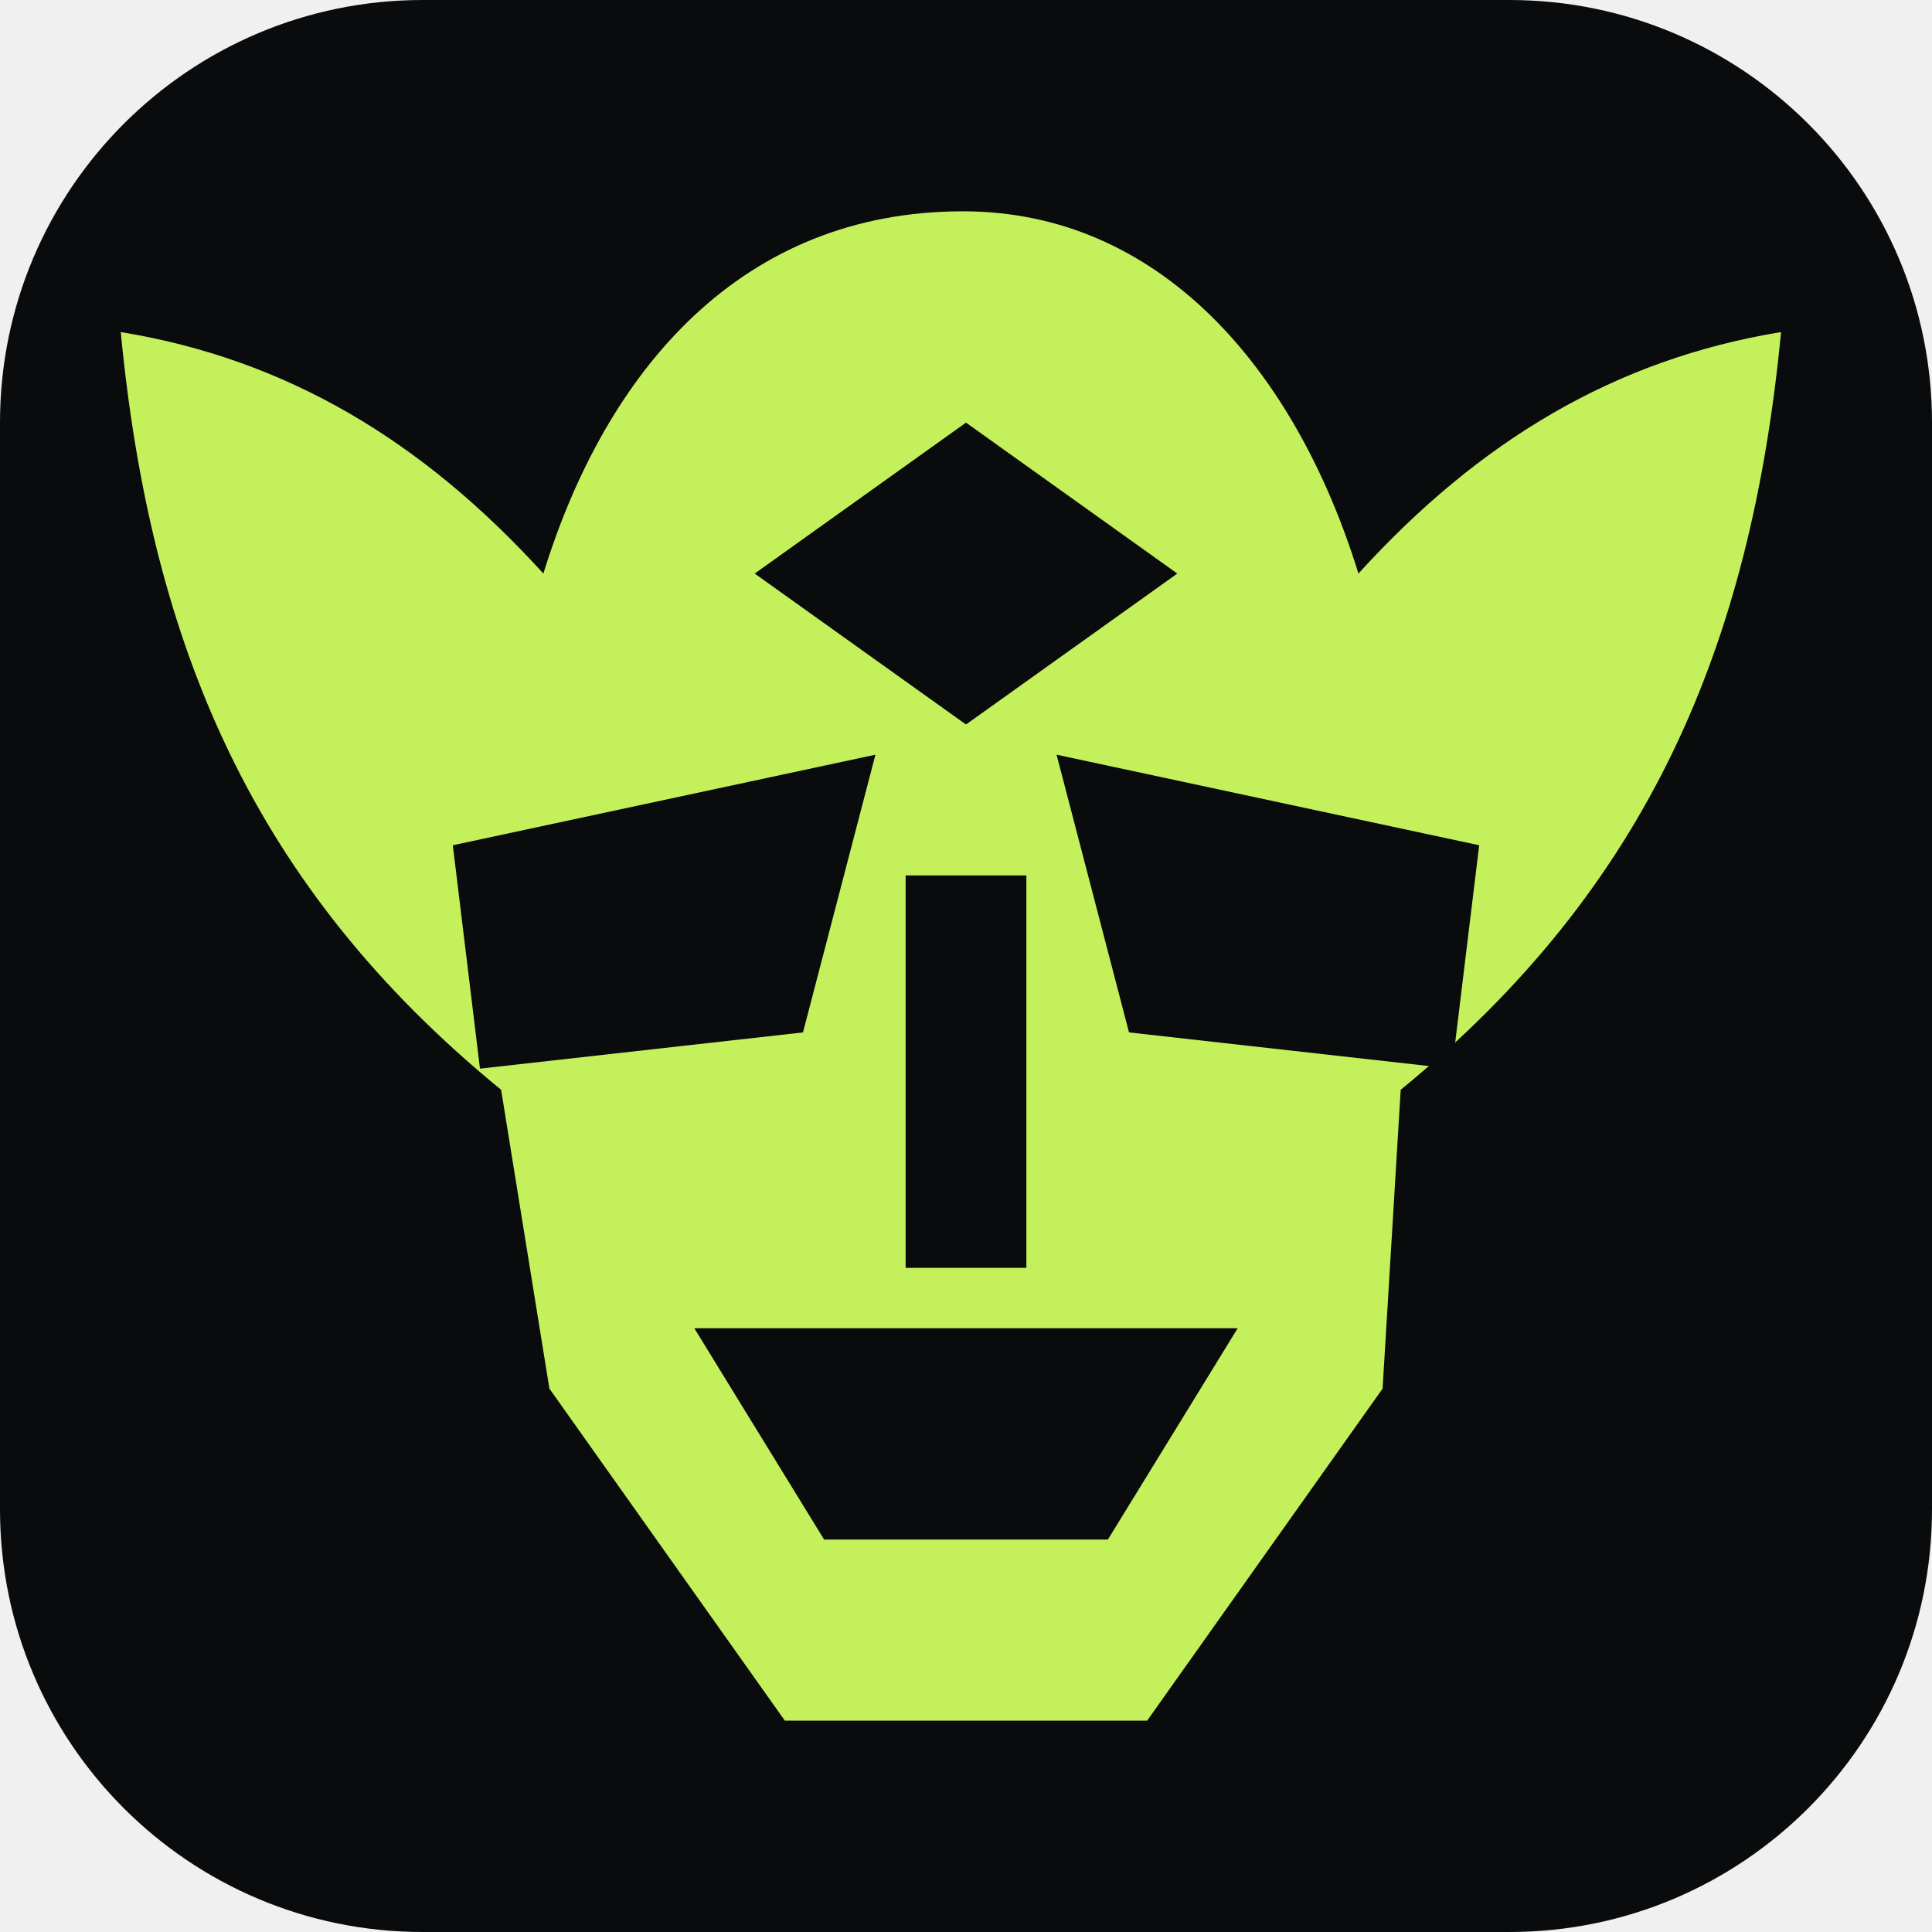
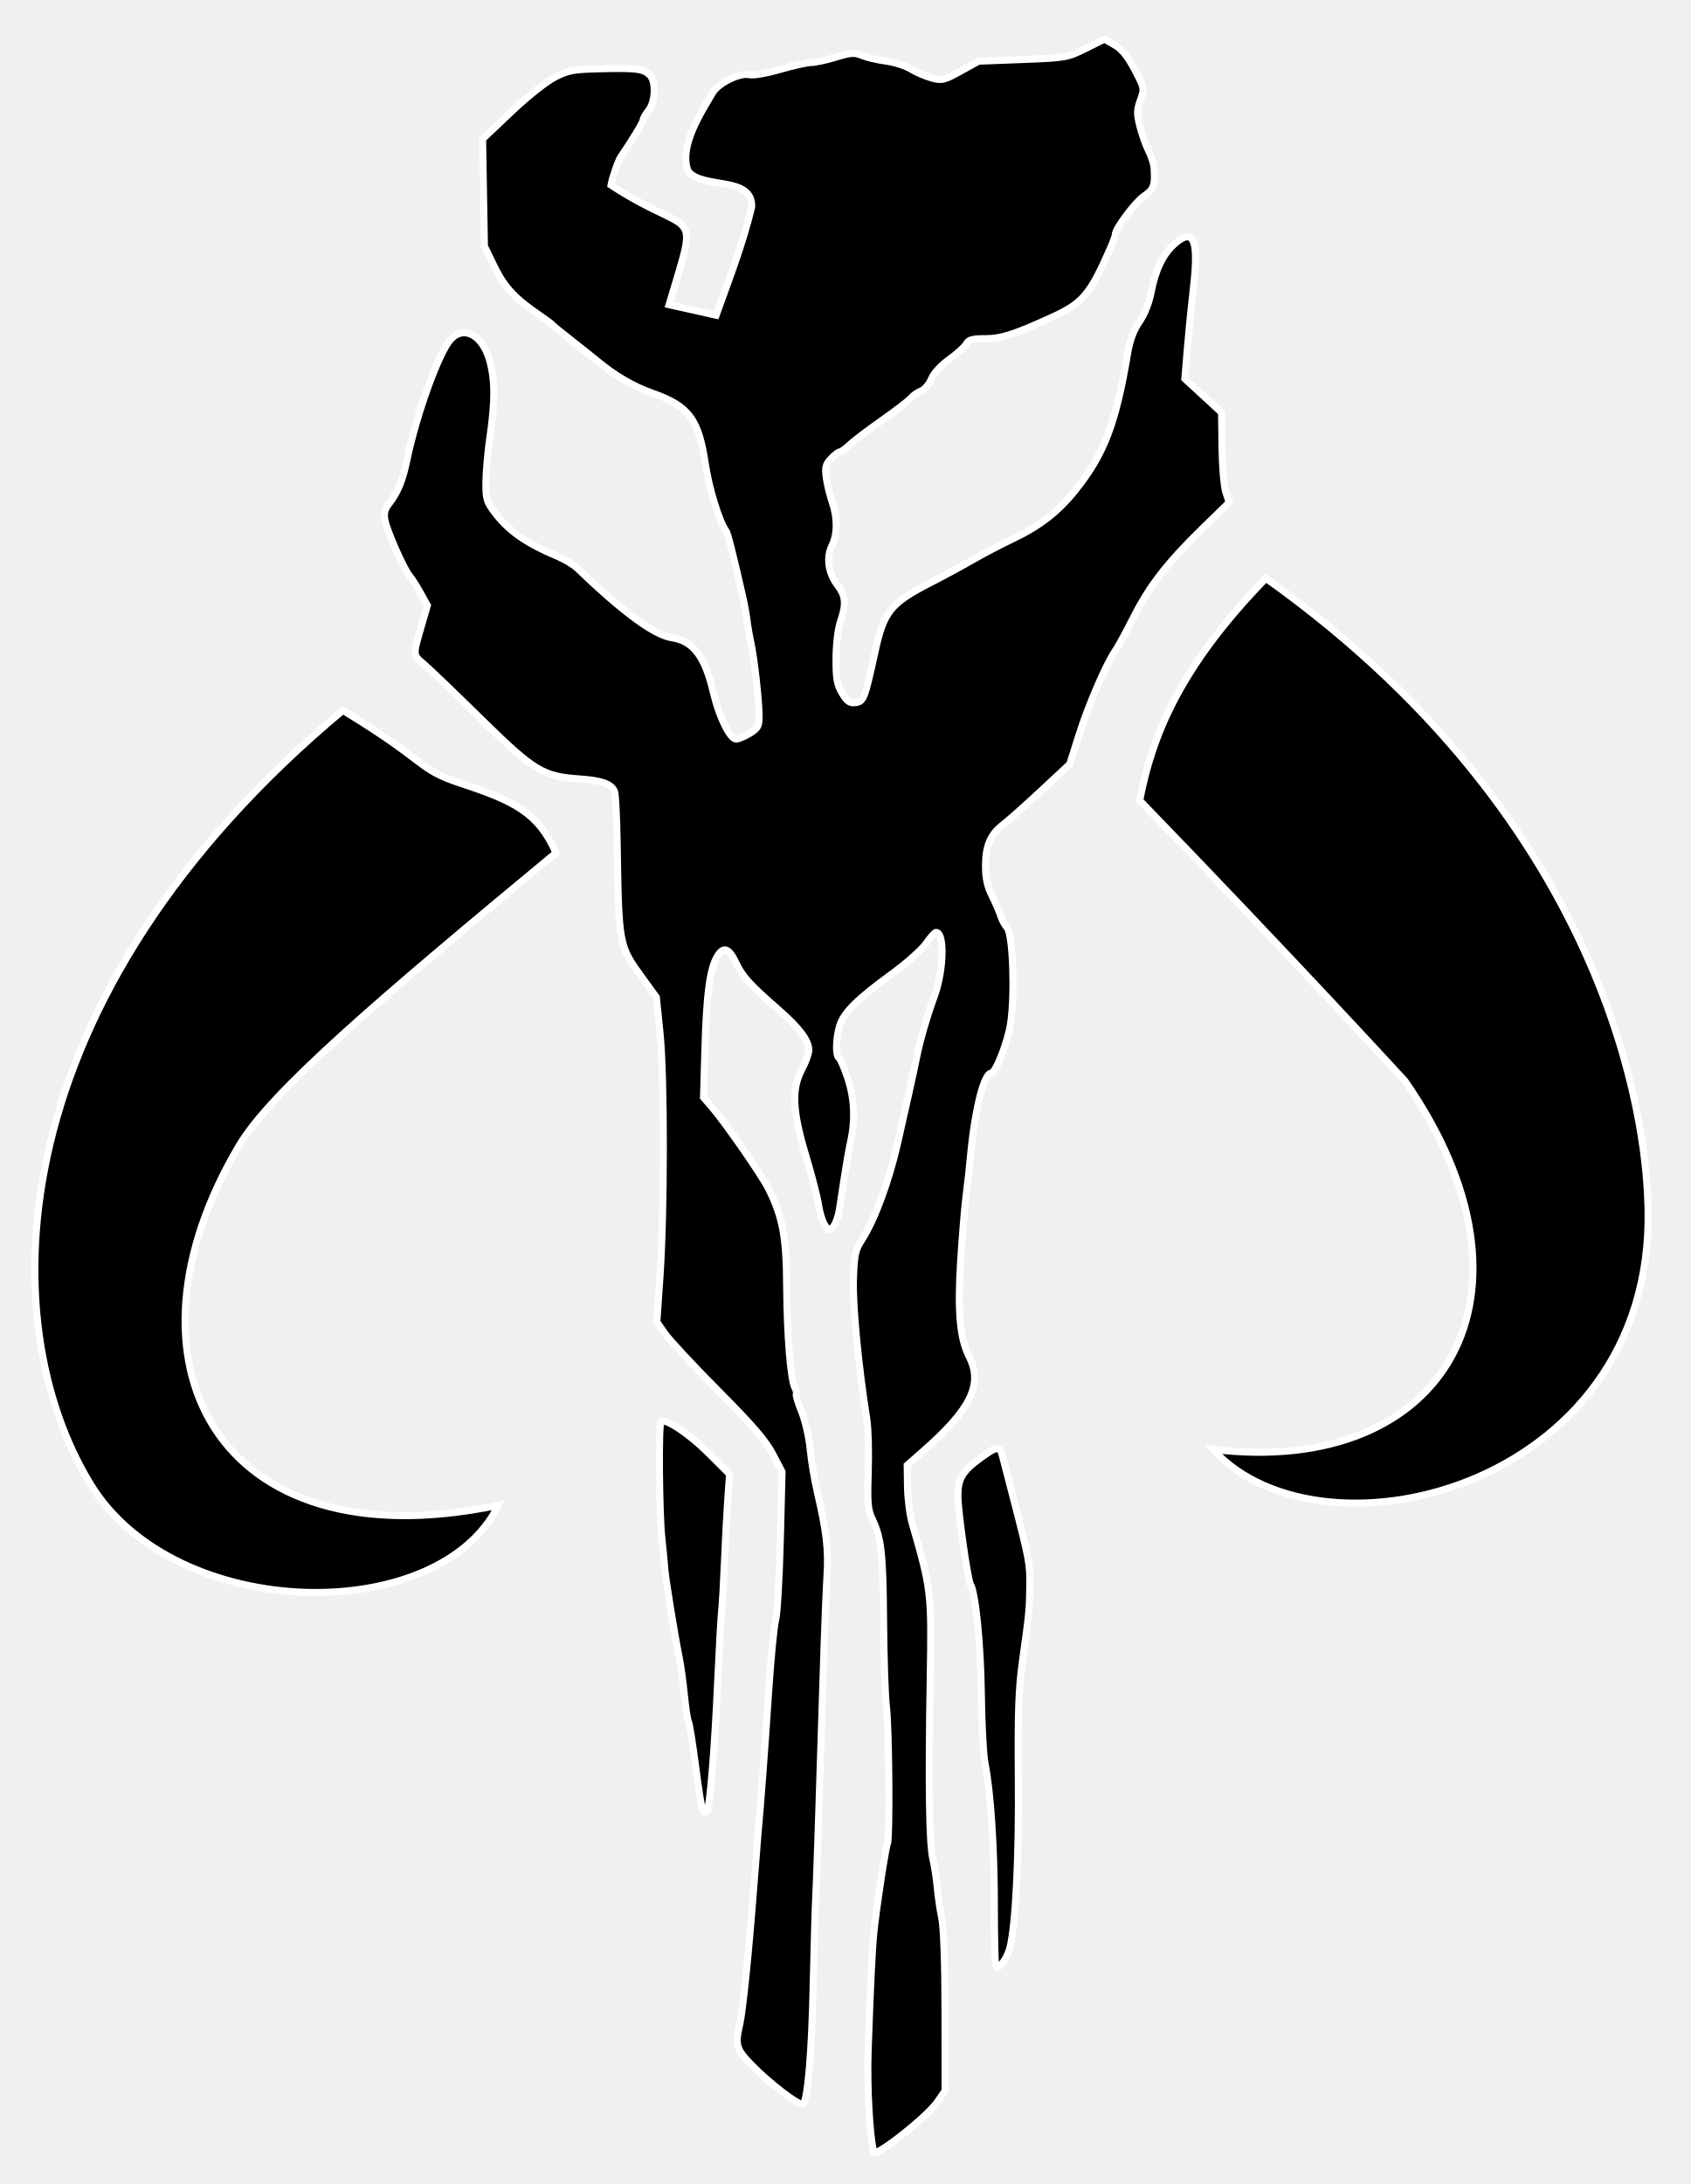
- <svg xmlns="http://www.w3.org/2000/svg" viewBox="0 0 64 64" fill="none">
-   <rect width="64" height="64" rx="14" fill="#090b0d" />
-   <path fill="#c4f15b" d="M31.9 7C24.6 7 20.1 12.2 18 19c-4-4.4-8.5-7.1-14-8 1 10.4 4.4 18.4 12.6 25.1L18.2 46 26 57h12l7.8-11 .6-9.9C54.6 29.4 58 21.4 59 11c-5.5.9-10 3.6-14 8C42.9 12.2 38.4 7 31.9 7Z" />
-   <path fill="#090b0d" d="m15 28 14-3-2.4 9.2-10.7 1.2zm34 0-14-3 2.4 9.2 10.7 1.2zM30 29h4v13h-4zm-7 15h18l-4.3 7h-9.4z" />
-   <path fill="#090b0d" d="m25 19 7-5 7 5-7 5z" />
+ <svg xmlns="http://www.w3.org/2000/svg" width="960" height="1240" viewBox="0 0 960 1240">
+   <path stroke="#fff" stroke-width="4" d="M 496.233,1221.94 c -2.296,-7.641 -3.956,-37.104 -3.246,-57.617 c 1.289,-37.235 2.296,-57.946 3.278,-67.415 c 1.507,-14.527 6.723,-48.572 7.678,-50.117 c 1.396,-2.259 0.942,-65.331 -0.559,-77.658 c -0.735,-6.036 -1.466,-27.896 -1.624,-48.578 c -0.296,-38.602 -1.239,-47.162 -6.394,-58.033 c -2.578,-5.436 -2.886,-9.004 -2.31,-26.782 c 0.366,-11.281 0.004,-24.686 -0.801,-29.788 c -4.8,-30.397 -8.11,-64.92 -7.618,-79.446 c 0.486,-14.341 1.003,-16.768 4.832,-22.671 c 7.159,-11.036 15.258,-32.895 20.206,-54.534 c 5.286,-23.117 9.085,-40.274 10.763,-48.602 c 2.088,-10.363 5.685,-22.772 10.225,-35.276 c 5.316,-14.642 5.833,-36.059 0.869,-36.059 c -0.694,0 -3.24,2.854 -5.657,6.342 c -2.417,3.488 -11.156,11.254 -19.419,17.258 c -19.616,14.253 -27.43,22.018 -29.665,29.48 c -2.183,7.284 -2.381,16.939 -0.375,18.179 c 0.795,0.491 3.024,5.636 4.953,11.432 c 3.806,11.437 4.381,23.728 1.683,35.99 c -0.911,4.139 -2.452,12.817 -3.424,19.284 c -0.972,6.467 -2.295,15.138 -2.939,19.268 c -0.645,4.131 -2.283,8.621 -3.642,9.98 c -2.248,2.248 -2.68,2.137 -4.806,-1.239 c -1.285,-2.04 -2.808,-7.05 -3.383,-11.134 c -0.576,-4.084 -3.827,-16.668 -7.225,-27.965 c -7.686,-25.55 -8.251,-37.85 -2.259,-49.12 c 2.156,-4.054 3.917,-8.922 3.914,-10.816 c -0.008,-5.591 -5.164,-12.464 -17.378,-23.17 c -16.522,-14.483 -20.217,-18.564 -23.977,-26.484 c -4.003,-8.432 -7.173,-9.507 -10.648,-3.613 c -4.162,7.059 -6.092,21.36 -6.966,51.602 l -0.821,28.433 l 4.58,5.275 c 7.521,8.663 28.291,38.547 32.308,46.487 c 7.995,15.802 10.162,27.388 10.325,55.208 c 0.163,27.752 2.233,53.316 4.688,57.903 c 0.833,1.556 1.187,3.155 0.788,3.555 c -0.399,0.399 0.958,4.902 3.016,10.005 c 2.058,5.103 4.231,14.57 4.828,21.037 c 0.597,6.467 2.401,17.403 4.01,24.301 c 5.228,22.417 6.487,33.006 5.607,47.2 c -0.475,7.669 -1.24,25.938 -1.699,40.597 c -3.068,97.883 -4.333,135.902 -4.774,143.454 c -0.277,4.743 -0.913,26.966 -1.414,49.386 c -0.853,38.198 -3.041,64.145 -5.662,67.151 c -1.491,1.711 -18.91,-11.496 -29.336,-22.244 c -8.798,-9.07 -9.413,-11.233 -6.623,-23.321 c 1.63,-7.063 5.286,-42.861 7.808,-76.46 c 0.842,-11.21 1.906,-24.614 2.365,-29.788 c 1.949,-21.959 3.883,-47.702 6.123,-81.525 c 1.314,-19.833 3.126,-38.529 4.026,-41.547 c 0.901,-3.018 2.089,-23.173 2.64,-44.789 l 1.002,-39.302 l -5.288,-10.084 c -4.026,-7.678 -11.419,-16.257 -30.984,-35.952 c -14.133,-14.228 -27.75,-28.837 -30.261,-32.465 l -4.565,-6.596 l 1.767,-25.544 c 2.548,-36.818 2.571,-113.832 0.042,-138.425 l -2.096,-20.381 l -7.696,-10.599 c -13.745,-18.93 -13.604,-18.175 -14.57,-77.982 c -0.23,-14.228 -0.894,-26.942 -1.476,-28.254 c -1.947,-4.386 -7.143,-6.24 -20.014,-7.141 c -20.775,-1.455 -25.696,-4.457 -55.896,-34.109 c -14.416,-14.154 -28.915,-28.065 -32.22,-30.913 c -6.589,-5.678 -6.529,-4.658 -1.323,-22.576 l 3.165,-10.895 l -3.952,-7.135 c -2.173,-3.924 -4.909,-8.215 -6.08,-9.536 c -3.128,-3.529 -12.893,-25.527 -14.037,-31.623 c -0.73,-3.894 -0.203,-6.259 2.037,-9.132 c 5.232,-6.711 7.969,-13.308 10.44,-25.16 c 5.468,-26.224 18.135,-61.146 24.837,-68.474 c 7.444,-8.139 18.051,-2.464 22.053,11.799 c 3.152,11.234 3.218,22.937 0.243,43.466 c -1.25,8.623 -2.294,20.339 -2.321,26.035 c -0.045,9.398 0.443,11.002 5.269,17.323 c 7.814,10.233 18.124,17.373 35.614,24.663 c 3.974,1.656 8.951,4.667 11.061,6.69 c 26.191,25.118 43.635,37.92 53.797,39.482 c 12.129,1.864 18.711,10.645 23.523,31.382 c 3.074,13.249 9.38,26.099 12.806,26.099 c 1.393,0 4.908,-1.469 7.813,-3.263 c 4.634,-2.864 5.279,-4.064 5.267,-9.799 c -0.016,-8.702 -2.738,-33.003 -4.681,-41.811 c -0.856,-3.88 -1.834,-9.524 -2.172,-12.542 c -0.339,-3.018 -1.422,-9.015 -2.408,-13.326 c -5.977,-26.152 -8.556,-36.239 -9.62,-37.627 c -3.628,-4.733 -9.562,-23.908 -11.546,-37.307 c -3.855,-26.034 -9.284,-33.351 -30.25,-40.767 c -10.876,-3.847 -20.843,-9.665 -31.223,-18.224 c -2.695,-2.222 -9.397,-7.557 -14.894,-11.856 c -5.497,-4.298 -10.347,-8.266 -10.778,-8.816 c -0.431,-0.55 -3.264,-2.678 -6.295,-4.727 c -14.63,-9.892 -20.713,-16.353 -26.388,-28.027 l -5.716,-11.758 l -0.521,-30.416 l -0.521,-30.416 l 16.193,-15.355 c 9.263,-8.784 19.883,-17.238 24.816,-19.754 c 7.759,-3.958 10.429,-4.438 26.652,-4.8 c 19.999,-0.445 23.729,0.053 27.327,3.651 c 3.583,3.583 3.197,14.989 -0.674,19.911 c -1.725,2.192 -3.136,4.636 -3.136,5.43 c 0,1.351 -6.124,11.5 -12.714,21.074 c -1.59,2.309 -5.001,12.548 -5.551,15.986 c 47.898,31.389 50.505,8.84 32.98,67.921 l 26.73,5.962 c 7.295,-20.29 15.16,-40.462 20.191,-61.464 c 0.681,-17.882 -28.074,-9.828 -36.093,-20.338 c -5.468,-13.906 7.335,-33.237 14.205,-44.995 c 3.744,-5.486 15.517,-11.02 20.684,-9.723 c 2.061,0.517 9.749,-0.818 17.282,-3.001 c 7.463,-2.163 15.431,-3.938 17.706,-3.944 c 2.275,-0.008 8.585,-1.365 14.023,-3.019 c 8.563,-2.604 10.558,-2.73 14.894,-0.946 c 2.754,1.134 8.887,2.566 13.63,3.183 c 4.743,0.617 11.069,2.636 14.059,4.485 c 2.99,1.85 8.281,4.138 11.758,5.084 c 5.889,1.603 7.02,1.335 16.513,-3.906 l 10.191,-5.627 l 25.085,-0.964 c 24.48,-0.941 25.342,-1.092 35.761,-6.275 l 10.675,-5.31 l 5.765,3.343 c 4.113,2.386 7.368,6.4 11.362,14.012 c 5.541,10.562 5.574,10.734 3.218,17.285 c -2.06,5.73 -2.093,7.739 -0.243,14.983 c 1.176,4.601 3.391,10.835 4.923,13.853 c 1.532,3.018 2.914,7.251 3.071,9.407 c 0.737,10.14 -0.06,12.428 -5.655,16.23 c -5.084,3.455 -16.357,18.542 -16.357,21.892 c 0,0.761 -1.128,3.96 -2.506,7.108 c -11.809,26.974 -15.845,31.781 -33.426,39.808 c -21.551,9.84 -28.818,12.166 -37.997,12.166 c -7.272,0 -9.366,0.583 -10.639,2.961 c -0.872,1.629 -5.18,5.544 -9.575,8.701 c -4.783,3.436 -8.907,7.933 -10.273,11.205 c -1.256,3.005 -3.88,6.071 -5.831,6.813 c -1.951,0.742 -4.538,2.542 -5.748,4 c -1.21,1.458 -8.589,7.133 -16.397,12.612 c -7.809,5.479 -16.107,11.767 -18.441,13.975 c -2.334,2.207 -4.856,4.013 -5.606,4.013 c -0.75,0 -2.996,1.739 -4.993,3.864 c -3.066,3.264 -3.482,4.94 -2.68,10.793 c 0.522,3.811 2.023,10.009 3.333,13.774 c 3.104,8.912 3.062,18.422 -0.109,24.779 c -3.341,6.697 -2.091,15.593 3.159,22.475 c 4.7,6.162 5.062,10.691 1.653,20.729 c -1.435,4.226 -2.457,12.781 -2.495,20.887 c -0.054,11.445 0.515,14.712 3.419,19.634 c 2.815,4.772 4.272,5.813 7.59,5.428 c 4.646,-0.539 5.393,-2.462 11.041,-28.409 c 5.117,-23.514 8.688,-27.945 32.261,-40.039 c 6.898,-3.539 17.481,-9.276 23.517,-12.748 c 6.036,-3.473 15.913,-8.652 21.949,-11.509 c 15.64,-7.404 25.898,-15.27 35.682,-27.362 c 16.671,-20.603 23.391,-38.026 30.108,-78.052 c 1.289,-7.681 3.342,-13.232 6.696,-18.108 c 3.024,-4.395 5.565,-10.825 6.776,-17.145 c 2.382,-12.426 6.671,-21.275 13.073,-26.97 c 11.015,-9.8 14.072,-2.563 10.764,25.481 c -1.068,9.054 -2.583,24.223 -3.368,33.708 l -1.426,17.246 l 10.423,9.594 l 10.423,9.594 l 0.25,19.739 c 0.137,10.857 1.11,22.345 2.161,25.531 l 1.911,5.792 l -15.078,14.715 c -20.008,19.526 -30.194,32.659 -39.284,50.647 c -4.139,8.19 -8.76,16.656 -10.269,18.814 c -5.105,7.297 -15.133,30.485 -20.541,47.495 l -5.379,16.921 l -16.331,15.219 c -8.982,8.371 -18.655,16.983 -21.496,19.139 c -7.158,5.432 -9.99,12.07 -9.99,23.414 c 0,6.99 1.015,11.632 3.716,17.009 c 2.044,4.067 4.244,9.159 4.889,11.314 c 0.645,2.156 2.299,5.201 3.676,6.768 c 3.273,3.724 4.498,37.781 1.957,54.422 c -1.604,10.502 -8.517,28.175 -11.021,28.175 c -4.204,0 -9.522,21.736 -11.891,48.602 c -0.418,4.743 -1.45,13.914 -2.292,20.381 c -0.842,6.467 -2.261,23.399 -3.153,37.627 c -1.795,28.634 -0.438,43.987 4.793,54.248 c 7.997,15.687 1.211,29.747 -25.846,53.542 l -9.303,8.182 l 0.173,12.173 c 0.096,6.695 1.294,16.053 2.664,20.796 c 10.815,37.447 11.076,39.659 10.257,87.013 c -1.071,61.877 -0.61,94.381 1.467,103.475 c 0.985,4.311 2.123,11.719 2.53,16.462 c 0.407,4.743 1.55,12.503 2.542,17.246 c 1.108,5.302 1.818,25.833 1.842,53.305 l 0.04,44.682 l -4.25,6.175 c -6.242,9.07 -35.306,31.645 -36.189,28.709 Z m 69.213,-105.724 c -0.423,-0.703 -0.771,-16.094 -0.774,-34.202 c -0.004,-32.961 -2.08,-64.558 -5.299,-80.742 c -0.943,-4.743 -1.894,-22.733 -2.112,-39.979 c -0.353,-27.956 -3.274,-57.111 -6.195,-61.837 c -1.551,-2.509 -7.078,-41.401 -7.095,-49.924 c -0.02,-9.906 2.379,-14.054 12.371,-21.389 c 9.712,-7.129 11.402,-7.35 12.853,-1.681 c 0.662,2.587 3.403,13.169 6.091,23.517 c 9.201,35.426 9.707,38.144 9.489,50.953 c -0.232,13.555 -0.31,14.358 -4.076,41.547 c -2.295,16.563 -2.749,29.046 -2.428,66.631 c 0.388,45.458 -1.509,83.749 -4.793,96.733 c -1.648,6.515 -6.545,12.84 -8.031,10.371 z m -166.38,-88.076 c -0.553,-0.894 -2.376,-12.279 -4.053,-25.3 c -1.676,-13.021 -3.496,-24.401 -4.045,-25.288 c -0.549,-0.887 -1.596,-7.731 -2.328,-15.207 c -0.732,-7.477 -2.132,-17.474 -3.111,-22.217 c -2.318,-11.226 -7.85,-45.35 -8.007,-49.386 c -0.067,-1.725 -0.807,-9.485 -1.646,-17.246 c -1.573,-14.562 -1.971,-64.86 -0.524,-66.307 c 2.247,-2.247 15.531,6.469 26.547,17.419 l 12.373,12.3 l -1.054,15.158 c -0.579,8.337 -1.407,23.977 -1.839,34.756 c -0.432,10.779 -1.14,23.125 -1.574,27.436 c -0.433,4.311 -1.429,21.949 -2.212,39.195 c -1.854,40.816 -4.543,73.331 -6.203,74.991 c -0.726,0.726 -1.773,0.589 -2.325,-0.305 z M 194.709,403.315 c 49.389,29.97 41.816,33.161 66.774,41.39 c 30.482,10.049 44.238,16.7 54.249,39.535 c -102.338,84.709 -161.735,135.709 -179.801,165.995 c -72.71,121.894 -14.028,238.101 147.059,204.397 c -33.239,68.509 -182.754,67.1 -231.282,-11.482 c -57.821,-93.631 -51.739,-277.261 143,-439.835 Z M 688.751,822.904 c 132.788,16.134 192.942,-88.443 109.088,-209.139 c 0,0 -62.985,-68.768 -150.647,-159.288 c 6.987,-36.221 22.239,-75.293 71.66,-126.146 c 209.068,148.849 215.614,331.905 216.707,350.055 c 9.965,165.454 -184.389,213.59 -246.808,144.519 Z" />
</svg>
